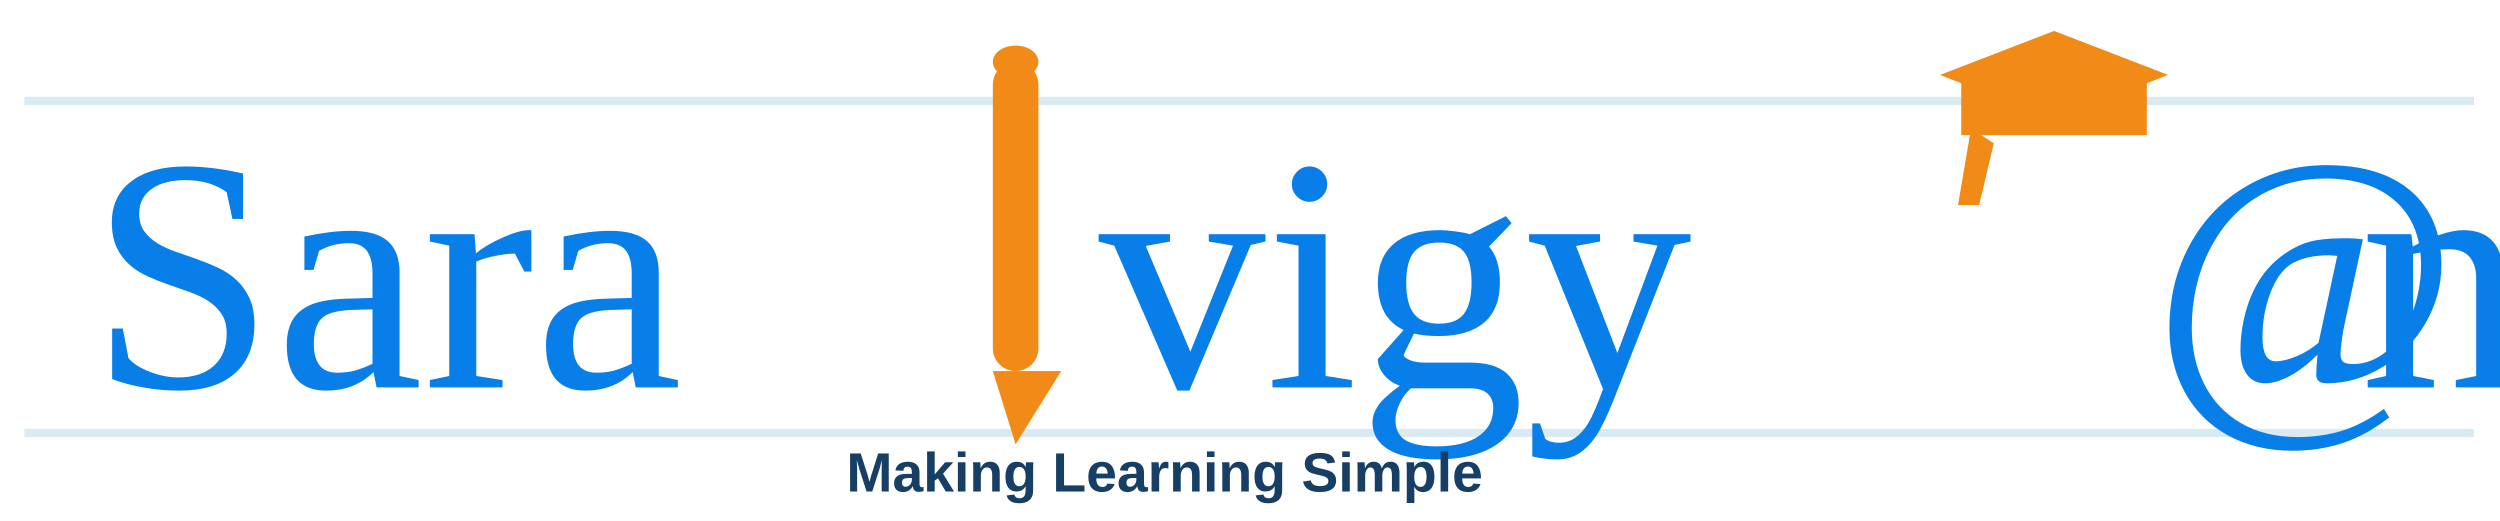
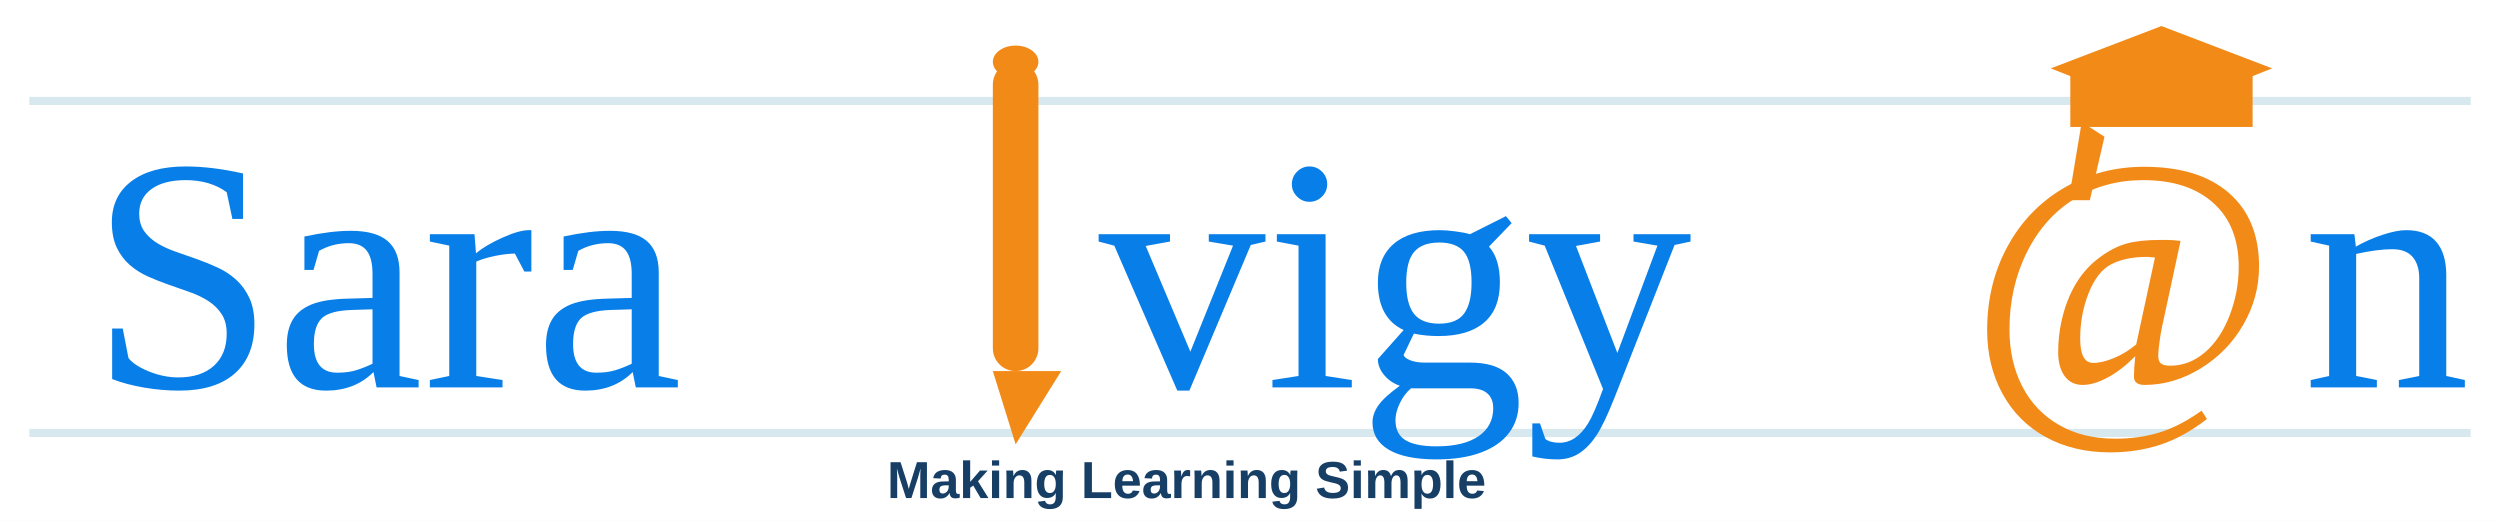
<svg xmlns="http://www.w3.org/2000/svg" viewBox="0 0 1536 320" role="img" aria-label="SaralVigy@n">
-   <rect width="1536" height="320" fill="#fff" />
-   <path d="M15 62H1520M15 266H1520" stroke="#d9eaf2" stroke-width="5" />
+   <rect width="1536" height="320" fill="white" />
+   <path d="M18 62H1518M18 266H1518" stroke="#d8e8ef" stroke-width="5" />
  <text x="55" y="238" font-family="Georgia,Times New Roman,serif" font-size="205" fill="#087ee8">Sara</text>
  <g fill="#f28a18">
    <rect x="610" y="38" width="28" height="190" rx="14" />
    <path d="M610 228l14 45 28-45z" />
    <ellipse cx="624" cy="38" rx="14" ry="10" />
  </g>
  <text x="675" y="238" font-family="Georgia,Times New Roman,serif" font-size="205" fill="#087ee8">vigy</text>
  <g fill="#f28a18">
-     <path d="M1192 46l70-27 70 27-70 28z" />
-     <path d="M1205 50h114v33h-114z" />
-     <path d="M1211 79l-8 47h13l9-38z" />
+     <text x="1210" y="239" font-family="Georgia,Times New Roman,serif" font-size="205">@</text>
+     <path d="M1260 42l68-26 68 26-68 27z" />
+     <path d="M1272 46h112v32h-112z" />
+     <path d="M1279 75l-8 48h13l9-39z" />
  </g>
-   <text x="1322" y="238" font-family="Georgia,Times New Roman,serif" font-size="205" fill="#087ee8">@</text>
-   <text x="1450" y="238" font-family="Georgia,Times New Roman,serif" font-size="205" fill="#087ee8">n</text>
-   <text x="520" y="302" font-family="Arial,Helvetica,sans-serif" font-size="34" font-weight="600" fill="#173f66">Making Learning Simple</text>
+   <text x="1415" y="238" font-family="Georgia,Times New Roman,serif" font-size="205" fill="#087ee8">n</text>
+   <text x="545" y="306" font-family="Arial,Helvetica,sans-serif" font-size="32" font-weight="600" fill="#173f66">Making Learning Simple</text>
</svg>
